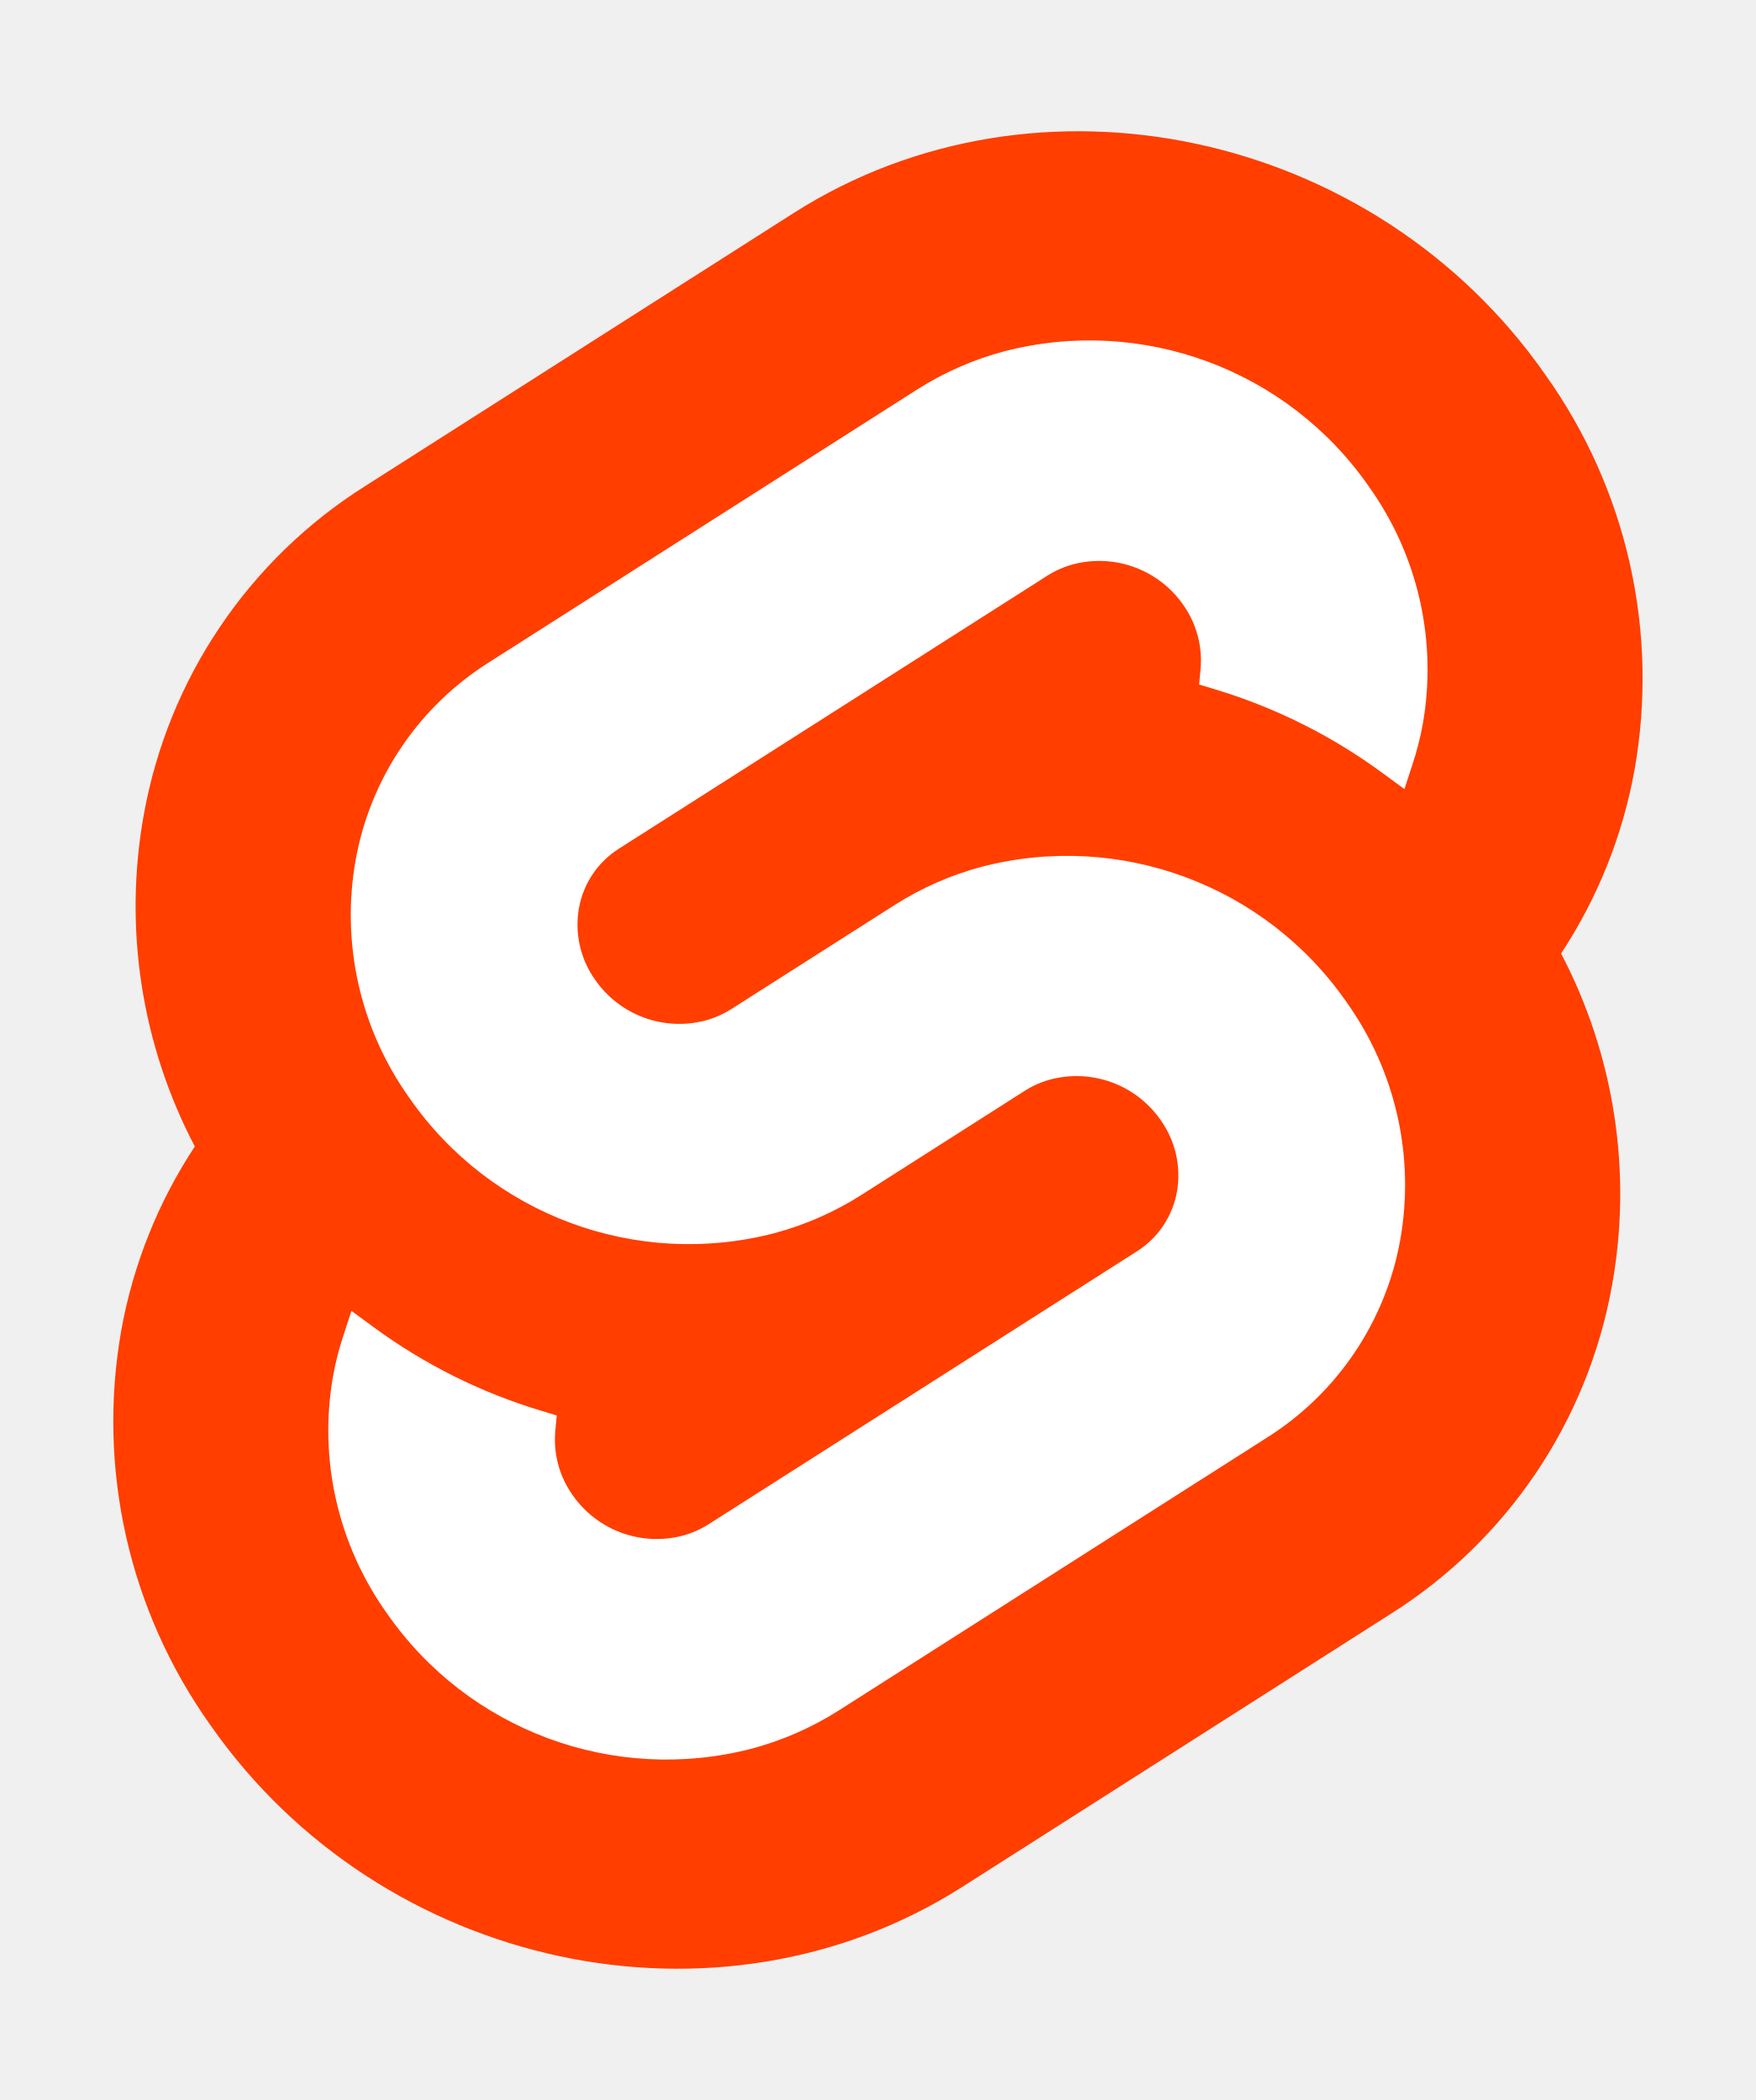
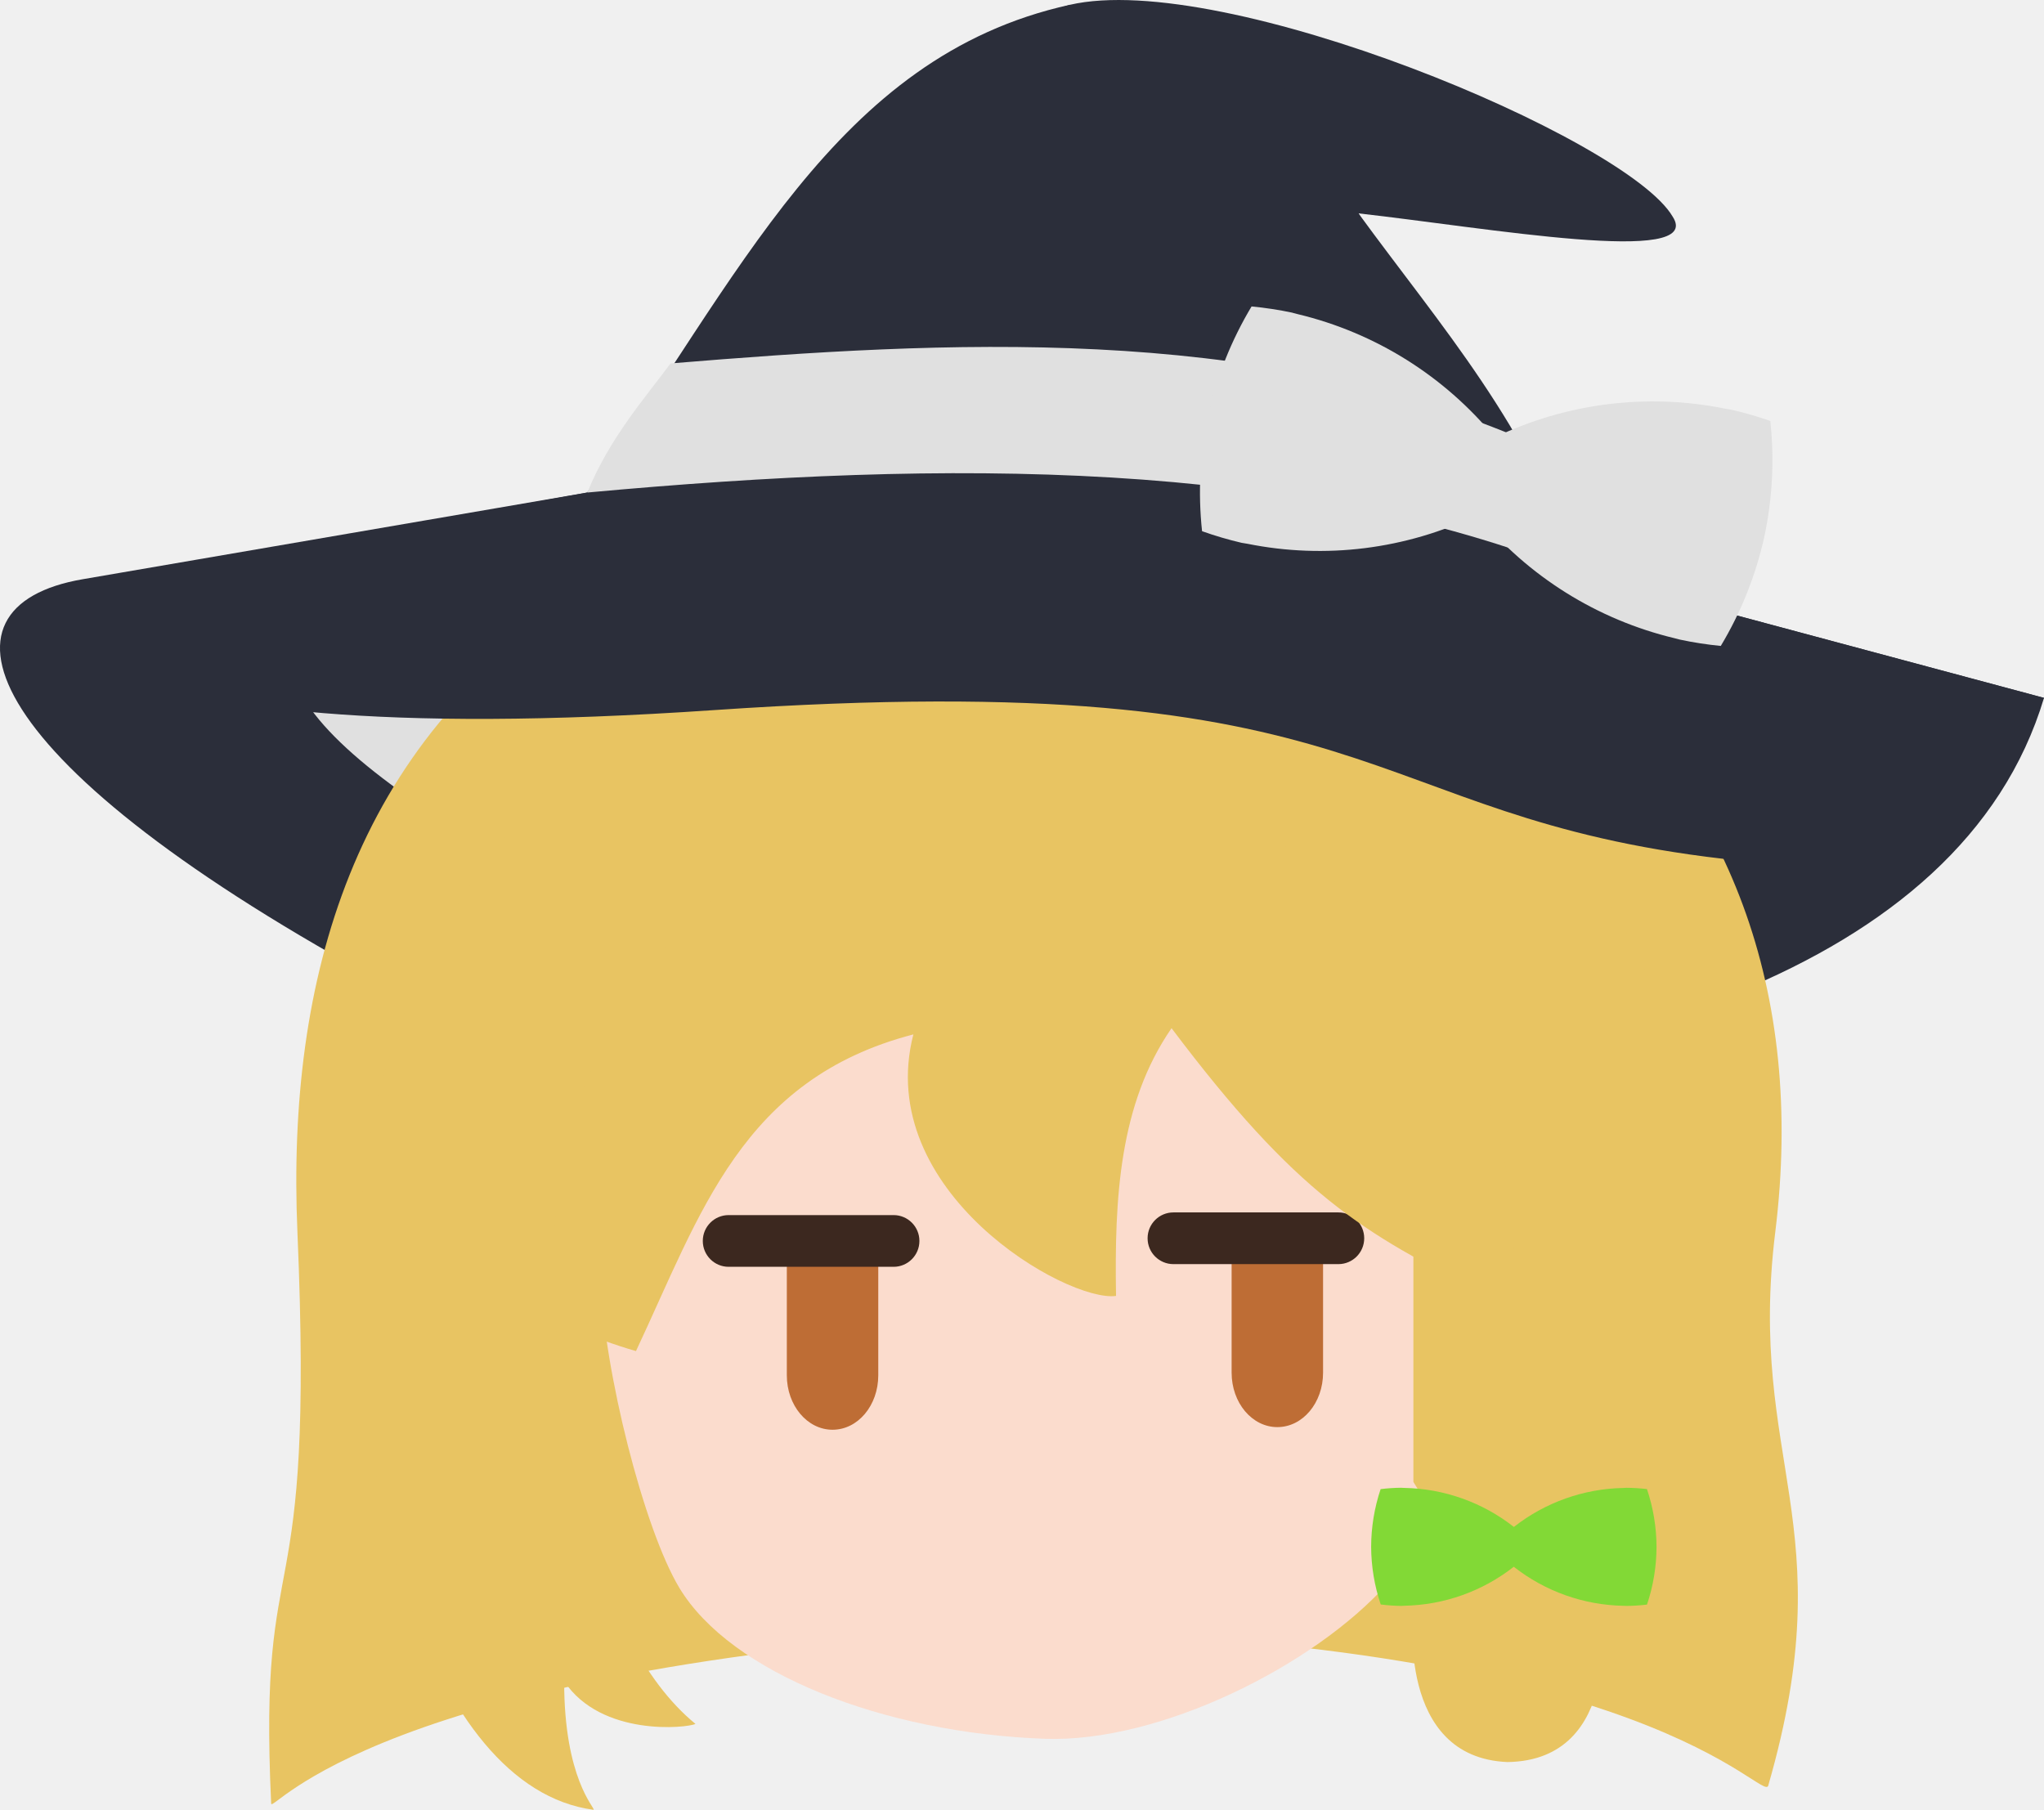
- <svg xmlns="http://www.w3.org/2000/svg" width="107" height="128" viewBox="0 0 107 128">
-   <path d="M94.157 22.819c-10.4-14.885-30.94-19.297-45.792-9.835L22.282 29.608A29.92 29.92 0 0 0 8.764 49.65a31.5 31.5 0 0 0 3.108 20.231 30 30 0 0 0-4.477 11.183 31.9 31.9 0 0 0 5.448 24.116c10.402 14.887 30.942 19.297 45.791 9.835l26.083-16.624A29.92 29.92 0 0 0 98.235 78.35a31.53 31.53 0 0 0-3.105-20.232 30 30 0 0 0 4.474-11.182 31.88 31.88 0 0 0-5.447-24.116" style="fill:#ff3e00" />
-   <path d="M45.817 106.582a20.72 20.72 0 0 1-22.237-8.243 19.17 19.17 0 0 1-3.277-14.503 18 18 0 0 1 .624-2.435l.49-1.498 1.337.981a33.6 33.6 0 0 0 10.203 5.098l.97.294-.09.968a5.85 5.85 0 0 0 1.052 3.878 6.24 6.24 0 0 0 6.695 2.485 5.8 5.8 0 0 0 1.603-.704L69.27 76.28a5.43 5.43 0 0 0 2.45-3.631 5.8 5.8 0 0 0-.987-4.371 6.24 6.24 0 0 0-6.698-2.487 5.7 5.7 0 0 0-1.6.704l-9.953 6.345a19 19 0 0 1-5.296 2.326 20.72 20.72 0 0 1-22.237-8.243 19.17 19.17 0 0 1-3.277-14.502 17.99 17.99 0 0 1 8.13-12.052l26.081-16.623a19 19 0 0 1 5.3-2.329 20.72 20.72 0 0 1 22.237 8.243 19.17 19.17 0 0 1 3.277 14.503 18 18 0 0 1-.624 2.435l-.49 1.498-1.337-.98a33.6 33.6 0 0 0-10.203-5.1l-.97-.294.09-.968a5.86 5.86 0 0 0-1.052-3.878 6.24 6.24 0 0 0-6.696-2.485 5.8 5.8 0 0 0-1.602.704L37.73 51.72a5.42 5.42 0 0 0-2.449 3.63 5.79 5.79 0 0 0 .986 4.372 6.24 6.24 0 0 0 6.698 2.486 5.8 5.8 0 0 0 1.602-.704l9.952-6.342a19 19 0 0 1 5.295-2.328 20.72 20.72 0 0 1 22.237 8.242 19.17 19.17 0 0 1 3.277 14.503 18 18 0 0 1-8.13 12.053l-26.081 16.622a19 19 0 0 1-5.3 2.328" style="fill:#fff" />
+ <svg xmlns="http://www.w3.org/2000/svg" width="146.793" height="129.99" version="1.1" viewBox="0 0 38.849 34.402" id="svg847">
+   <defs id="defs851">
+     <linearGradient id="linearGradient7231">
+       <stop style="stop-color:#b3b3b3;stop-opacity:1;" offset="0" id="stop7229" />
+     </linearGradient>
+   </defs>
+   <g id="marisa" transform="translate(-52.49619,-15.72205)">
+     <path id="path1650" d="m 63.659,25.084 c 2.88,-4.039 4.697,-8.283 9.168,-9.27 2.915,-0.674 10.589,2.535 11.46,4.025 0.62,0.952 -3.547,0.21 -5.971,-0.061 1.551,2.129 3.294,4.087 4.162,6.831 l 8.867,2.379 c -3.15,10.499 -28.494,7.684 -31.426,5.489 -7.862,-4.241 -8.87,-7.227 -5.851,-7.745 z" style="fill:#2b2e3a;fill-opacity:1;fill-rule:evenodd;stroke:none;stroke-width:0.222px;stroke-linecap:butt;stroke-linejoin:miter;stroke-opacity:1" />
+     <path id="path1659" d="m 63.037,32.542 c -2.202,-1.171 -4.134,-2.461 -4.778,-3.565 2.345,-0.794 1.629,-0.469 3.602,-0.704 l 9.94,-1.611 15.009,3.457 h 0.864 c -5.263,4.528 -9.949,3.181 -15.401,4.086 z" style="fill:#e0e0e0;fill-opacity:1;fill-rule:evenodd;stroke:none;stroke-width:0.222px;stroke-linecap:butt;stroke-linejoin:miter;stroke-opacity:1" />
+     <path d="m 86.105,49.659 c 1.44,-4.99 -0.407,-6.135 0.133,-10.521 0.565,-4.585 -0.882,-8.329 -3.973,-10.938 -5.03,-4.25 -13.057,-4.72 -18.744,-1.095 -4.308,2.745 -5.579,7.226 -5.372,12.034 0.33,7.704 -0.747,5.574 -0.499,10.865 0.01,0.214 1.944,-2.595 14.165,-3.296 12.102,0.192 14.188,3.307 14.291,2.952 z" style="fill:#e8c462;fill-opacity:1;stroke-width:1;paint-order:normal" id="path944" />
+     <path d="m 80.238,39.685 c -0.171,1.723 -0.259,4.895 -1.369,6.137 -1.402,1.57 -4.338,3.03 -6.519,2.951 -3.063,-0.111 -5.966,-1.25 -6.942,-2.869 -0.674,-1.119 -1.436,-4.133 -1.498,-5.885 -0.066,-1.867 0.414,-3.805 0.885,-5.053 0.912,-2.416 4.234,-4.931 7.892,-4.873 3.657,0.056 5.732,1.932 6.632,3.946 0.959,1.664 1.038,4.003 0.924,5.642 z" style="fill:#fbdccd;fill-opacity:1;stroke-width:1;paint-order:normal" id="path946" />
+     <g transform="translate(12.23986,11.28169)" id="g2046">
+       <path style="fill:#be6d35;fill-opacity:1;stroke-width:1;paint-order:normal" d="m 55.211,28.281 v 2.301 c 0,0.573 0.388,1.035 0.869,1.035 0.482,0 0.869,-0.461 0.869,-1.035 v -2.301 z" id="path948" />
+       <rect style="opacity:1;fill:#3c281f;fill-opacity:1;fill-rule:nonzero;stroke:none;stroke-width:1.588;stroke-linecap:round;stroke-linejoin:bevel;stroke-miterlimit:4;stroke-dasharray:none;stroke-opacity:1;paint-order:normal" id="rect952" width="4.117" height="0.983" x="53.614" y="27.537" ry="0.491" />
+       <path id="path954" d="m 63.665,28.231 v 2.301 c 0,0.573 0.388,1.035 0.869,1.035 0.482,0 0.869,-0.461 0.869,-1.035 v -2.301 z" style="fill:#be6d35;fill-opacity:1;stroke-width:1;paint-order:normal" />
+       <rect ry="0.491" y="27.486" x="62.068" height="0.983" width="4.117" id="rect956" style="opacity:1;fill:#3c281f;fill-opacity:1;fill-rule:nonzero;stroke:none;stroke-width:1.588;stroke-linecap:round;stroke-linejoin:bevel;stroke-miterlimit:4;stroke-dasharray:none;stroke-opacity:1;paint-order:normal" />
+     </g>
+     <path id="path962" style="fill:#e8c462;fill-opacity:1;stroke-width:1;paint-order:normal" d="m 64.585,41.404 c -6.739,-1.956 -3.874,-8.608 0.845,-12.949 3.646,-3.694 9.466,-4.106 13.587,-0.952 4.647,3.556 6.821,8.192 1.732,12.816 -2.354,-1.136 -3.632,-1.926 -5.986,-5.053 -0.997,1.443 -1.086,3.242 -1.055,5.089 -0.927,0.127 -4.621,-1.982 -3.852,-4.971 -3.262,0.849 -4.043,3.406 -5.272,6.019 z" />
+     <g transform="translate(11.96169,12.34029)" id="g2051">
+       <path style="opacity:1;fill:#e8c462;fill-opacity:1;fill-rule:nonzero;stroke:none;stroke-width:2.646;stroke-linecap:round;stroke-linejoin:round;stroke-miterlimit:4;stroke-dasharray:none;stroke-opacity:1;paint-order:normal" d="m 70.972,25.964 v 5.519 c -0.207,0.545 -0.456,1.074 -1.572,1.274 0.863,0.134 1.277,0.649 1.572,1.265 0,0 0.418,2.822 -1.787,2.853 -2.116,-0.087 -1.787,-2.853 -1.787,-2.853 0.223,-0.718 0.609,-0.974 1.472,-1.265 -0.853,-0.315 -0.944,-0.336 -1.472,-1.207 v -5.585 z" id="rect1624" />
+       <path id="path960" d="m 60.185,14.421 c -6.862,0.004 -12.505,5.411 -12.8,12.267 6e-5,4.9e-4 -6.1e-5,9.2e-4 0,0.002 -0.281,4.616 1.252,10.669 4.432,11.093 0.031,-0.041 -0.561,-0.582 -0.56,-2.444 0.705,1.062 2.34,0.889 2.496,0.811 -2.008,-1.647 -2.687,-5.827 -2.689,-8.909 -2.37e-4,-5.037 4.083,-9.12 9.12,-9.12 5.037,2e-5 9.12,4.083 9.12,9.12 h 3.7 c 6.3e-5,-7.08 -5.74,-12.82 -12.82,-12.82 z" style="fill:#e8c462;fill-opacity:1;stroke:none;stroke-width:1.323;stroke-linecap:round;stroke-linejoin:miter;stroke-miterlimit:4;stroke-dasharray:none;stroke-opacity:1;paint-order:stroke fill markers" />
+       <path style="opacity:1;fill:#82d936;fill-opacity:1;fill-rule:nonzero;stroke:none;stroke-width:0.794;stroke-linecap:square;stroke-linejoin:miter;stroke-miterlimit:4;stroke-dasharray:none;stroke-opacity:1;paint-order:stroke fill markers" d="m 67.168,31.661 a 3.48,3.48 0 0 0 -0.393,0.026 3.48,3.48 0 0 0 -0.18,1.097 3.48,3.48 0 0 0 0.182,1.096 3.48,3.48 0 0 0 0.392,0.027 3.48,3.48 0 0 0 0.055,-0.003 3.48,3.48 0 0 0 2.082,-0.741 3.48,3.48 0 0 0 2.085,0.742 3.48,3.48 0 0 0 0.054,0.002 3.48,3.48 0 0 0 0.393,-0.025 3.48,3.48 0 0 0 0.181,-1.098 3.48,3.48 0 0 0 -0.182,-1.098 3.48,3.48 0 0 0 -0.391,-0.024 3.48,3.48 0 0 0 -0.056,0.003 3.48,3.48 0 0 0 -2.082,0.741 3.48,3.48 0 0 0 -2.085,-0.742 3.48,3.48 0 0 0 -0.053,-0.002 z" id="path1628" />
+     </g>
+     <path id="path1652" d="m 72.827,15.814 c -4.396,1.304 -6.56,5.583 -9.168,9.27 l -9.794,1.768 c -0.796,0.402 -0.623,3.245 12.198,2.368 12.821,-0.877 12.167,2.013 19.19,2.827 3.009,0.042 4.022,0.237 6.092,-3.06 l -8.867,-2.379 -4.162,-6.83 C 78.619,17.83 76.054,16.724 72.827,15.814 Z" style="fill:#2b2e3a;fill-opacity:1;fill-rule:evenodd;stroke:none;stroke-width:0.222px;stroke-linecap:butt;stroke-linejoin:miter;stroke-opacity:1" />
+     <path id="path1661" d="m 63.659,25.084 c 0.424,-1.045 1.124,-1.831 1.582,-2.454 5.269,-0.435 10.985,-0.745 16.111,1.405 0.725,0.85 0.765,1.061 1.126,2.574 -5.403,-2.161 -11.945,-2.158 -18.819,-1.525 z" style="fill:#e0e0e0;fill-opacity:1;fill-rule:evenodd;stroke:none;stroke-width:0.222px;stroke-linecap:butt;stroke-linejoin:miter;stroke-opacity:1" />
+     <path id="path1663" d="m 77.061,21.666 a 6.942,6.942 0 0 0 -0.777,-0.119 6.942,6.942 0 0 0 -0.823,2.059 6.942,6.942 0 0 0 -0.118,2.213 6.942,6.942 0 0 0 0.752,0.221 6.942,6.942 0 0 0 0.109,0.018 6.942,6.942 0 0 0 4.375,-0.547 6.942,6.942 0 0 0 3.743,2.342 6.942,6.942 0 0 0 0.104,0.027 6.942,6.942 0 0 0 0.776,0.12 6.942,6.942 0 0 0 0.824,-2.06 6.942,6.942 0 0 0 0.117,-2.217 6.942,6.942 0 0 0 -0.752,-0.216 6.942,6.942 0 0 0 -0.109,-0.018 6.942,6.942 0 0 0 -4.375,0.547 6.942,6.942 0 0 0 -3.743,-2.342 6.942,6.942 0 0 0 -0.103,-0.027 z" style="opacity:1;fill:#e0e0e0;fill-opacity:1;fill-rule:nonzero;stroke:none;stroke-width:0.667;stroke-linecap:square;stroke-linejoin:miter;stroke-miterlimit:4;stroke-dasharray:none;stroke-opacity:1;paint-order:stroke fill markers" />
+   </g>
</svg>
